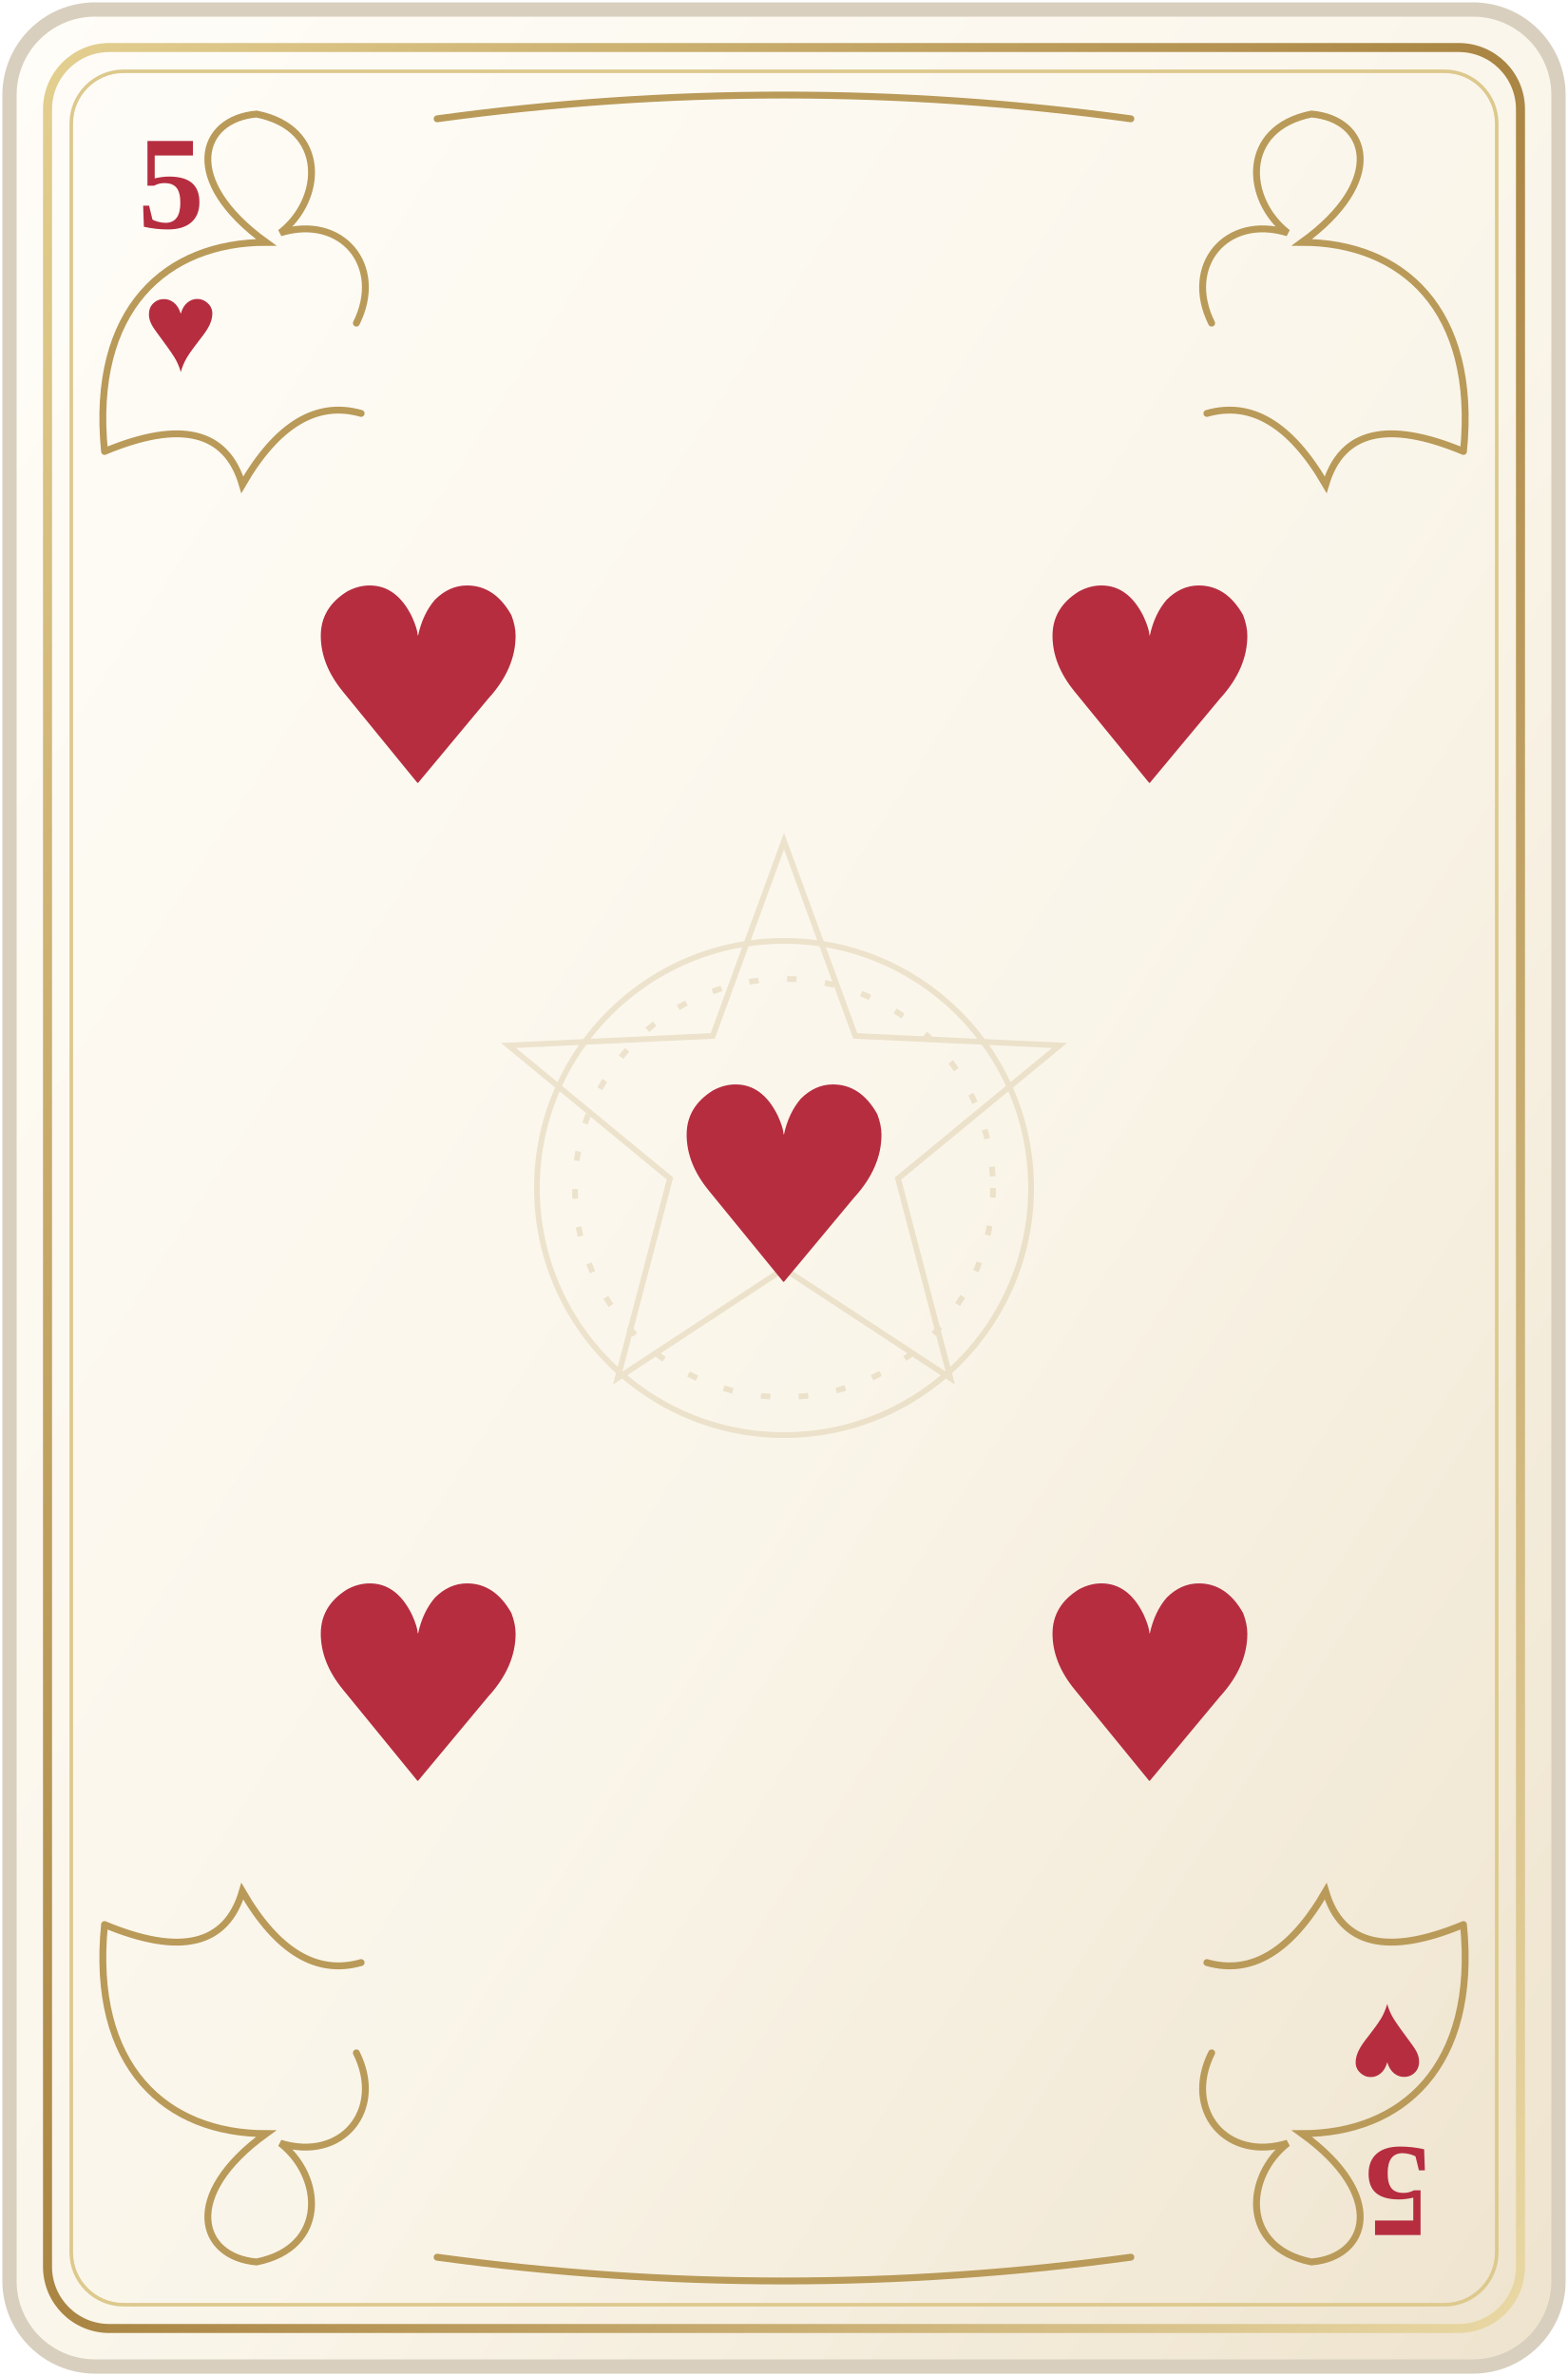
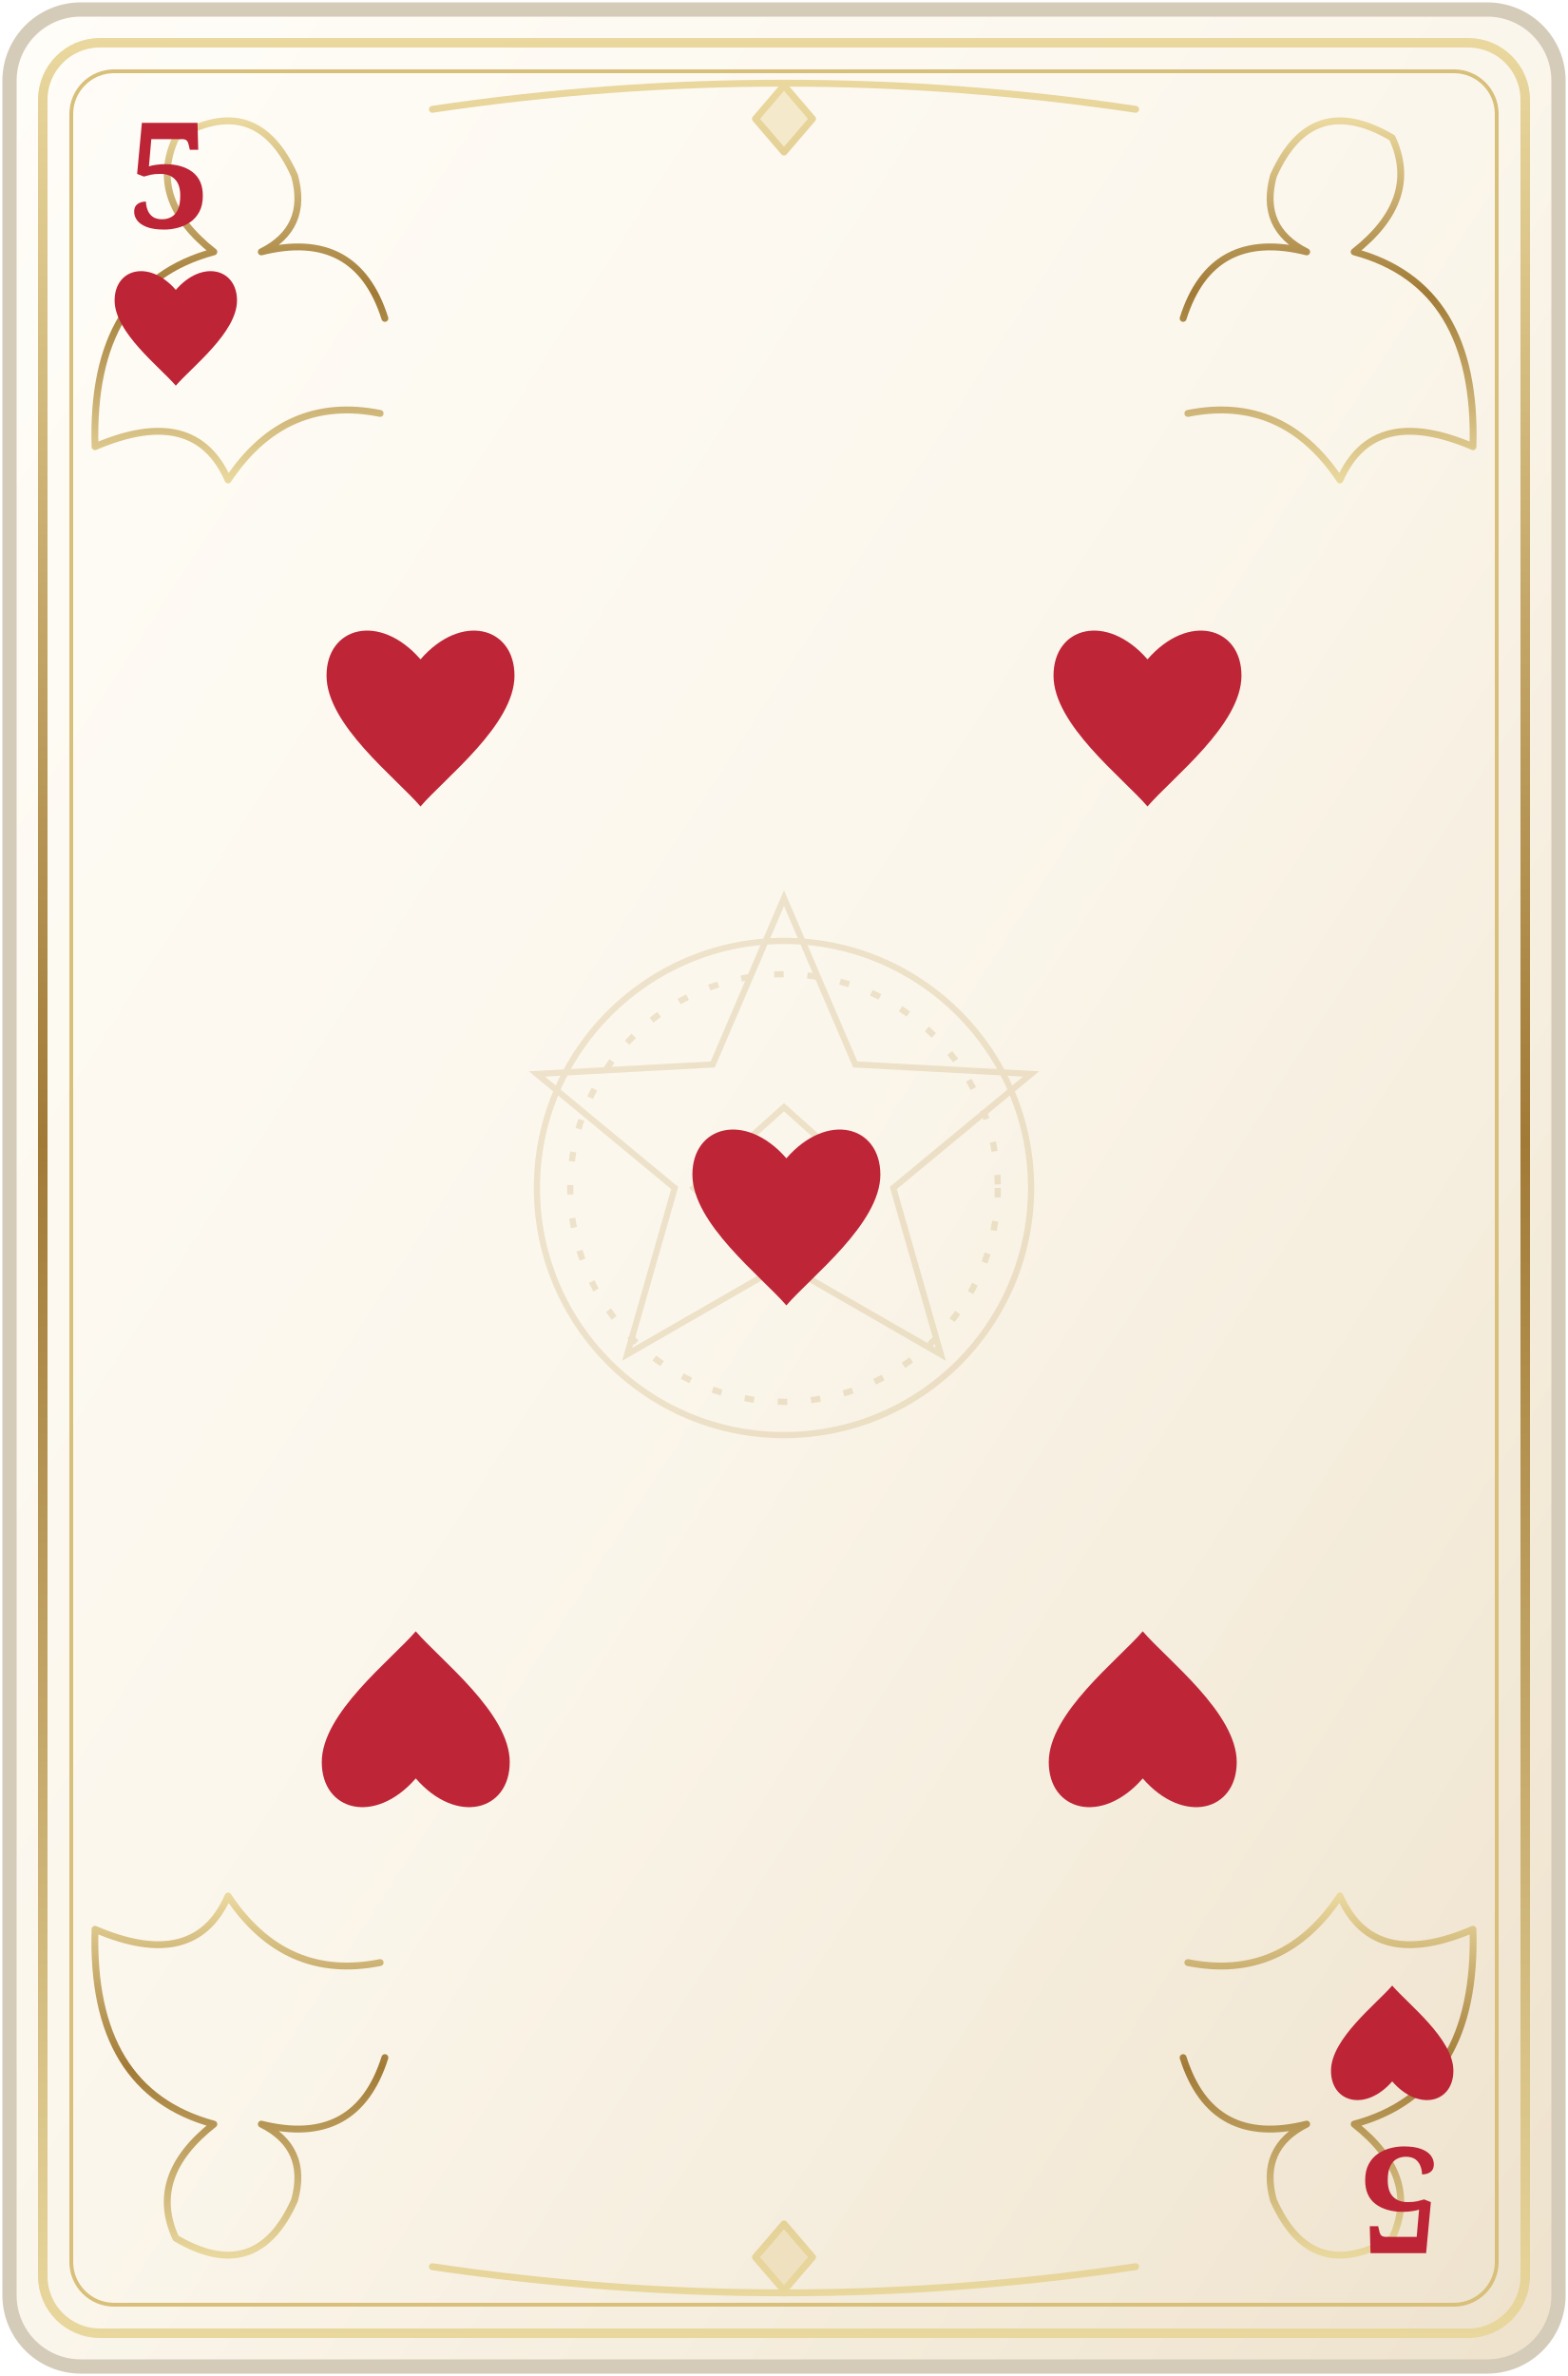
<svg xmlns="http://www.w3.org/2000/svg" width="330" height="500" viewBox="0 0 330 500">
  <defs>
    <linearGradient id="paper" x1="0" y1="0" x2="1" y2="1">
      <stop stop-color="#fffdf8" />
-       <stop offset=".56" stop-color="#faf5e9" />
-       <stop offset="1" stop-color="#eee3cd" />
+       <stop offset=".50" stop-color="#fbf6eb" />
+       <stop offset="1" stop-color="#eee2cc" />
    </linearGradient>
-     <linearGradient id="gold" x1="0" y1="0" x2="1" y2="1">
-       <stop stop-color="#e4d091" />
-       <stop offset=".5" stop-color="#a98442" />
-       <stop offset="1" stop-color="#ead9a5" />
+     <linearGradient id="goldLine" x1="0" y1="0" x2="0" y2="1">
+       <stop stop-color="#ead89e" />
+       <stop offset=".48" stop-color="#a17a36" />
+       <stop offset="1" stop-color="#e9d89e" />
    </linearGradient>
-     <linearGradient id="robeFill" x1="0" y1="0" x2="1" y2="1">
-       <stop stop-color="#d56c7a" />
-       <stop offset=".48" stop-color="#982a41" />
-       <stop offset="1" stop-color="#15222e" />
+     <linearGradient id="costume" x1="0" y1="0" x2="1" y2="1">
+       <stop stop-color="#d66c7b" />
+       <stop offset=".45" stop-color="#a6263b" />
+       <stop offset="1" stop-color="#17232b" />
    </linearGradient>
  </defs>
-   <rect x="2" y="2" width="326" height="496" rx="18" fill="url(#paper)" stroke="#d8cfbe" stroke-width="3" />
-   <rect x="10" y="10" width="310" height="480" rx="13" fill="none" stroke="url(#gold)" stroke-width="1.9" />
-   <rect x="15" y="15" width="300" height="470" rx="11" fill="none" stroke="#ddc98d" stroke-width=".75" />
-   <g fill="none" stroke="#b99a59" stroke-width="1.45" stroke-linecap="round">
-     <path d="M22 95 C19 65 35 51 56 51 C38 38 42 25 54 24 C69 27 68 42 59 49 C72 45 81 56 75 68 M22 95 Q46 85 51 102 Q62 83 76 87" />
-     <path d="M308 95 C311 65 295 51 274 51 C292 38 288 25 276 24 C261 27 262 42 271 49 C258 45 249 56 255 68 M308 95 Q284 85 279 102 Q268 83 254 87" />
-     <path d="M22 405 C19 435 35 449 56 449 C38 462 42 475 54 476 C69 473 68 458 59 451 C72 455 81 444 75 432 M22 405 Q46 415 51 398 Q62 417 76 413" />
-     <path d="M308 405 C311 435 295 449 274 449 C292 462 288 475 276 476 C261 473 262 458 271 451 C258 455 249 444 255 432 M308 405 Q284 415 279 398 Q268 417 254 413" />
-     <path d="M92 25 Q165 15 238 25 M92 475 Q165 485 238 475" />
+   <rect x="2" y="2" width="326" height="496" rx="15" fill="url(#paper)" stroke="#d5cbb9" stroke-width="3" />
+   <rect x="9" y="9" width="312" height="482" rx="12" fill="none" stroke="url(#goldLine)" stroke-width="2" />
+   <rect x="15" y="15" width="300" height="470" rx="9" fill="none" stroke="#d8bf7a" stroke-width=".8" />
+   <g fill="none" stroke="url(#goldLine)" stroke-width="1.45" stroke-linecap="round" stroke-linejoin="round">
+     <path d="M20 94 Q19 60 45 53 Q31 42 37 29 Q54 19 62 37 Q65 48 55 53 Q75 48 81 67 M20 94 Q41 85 48 101 Q60 83 80 87" />
+     <path d="M310 94 Q311 60 285 53 Q299 42 293 29 Q276 19 268 37 Q265 48 275 53 Q255 48 249 67 M310 94 Q289 85 282 101 Q270 83 250 87" />
+     <path d="M20 406 Q19 440 45 447 Q31 458 37 471 Q54 481 62 463 Q65 452 55 447 Q75 452 81 433 M20 406 Q41 415 48 399 Q60 417 80 413" />
+     <path d="M310 406 Q311 440 285 447 Q299 458 293 471 Q276 481 268 463 Q265 452 275 447 Q255 452 249 433 M310 406 Q289 415 282 399 Q270 417 250 413" />
+     <path d="M91 23 Q165 12 239 23 M91 477 Q165 488 239 477" />
+     <path d="M165 18 l6 7 -6 7 -6 -7z M165 468 l6 7 -6 7 -6 -7z" fill="#e4cc87" fill-opacity=".35" />
  </g>
-   <g font-family="Georgia,'Times New Roman',serif" font-weight="700" fill="#b62d40">
-     <text x="29" y="48" font-size="28">5</text>
-     <text x="30" y="78" font-size="27">♥</text>
-     <g transform="translate(330 500) rotate(180)">
-       <text x="29" y="48" font-size="28">5</text>
-       <text x="30" y="78" font-size="27">♥</text>
+   <g font-family="Georgia,serif" font-weight="700" fill="#bd2436">
+     <text x="27" y="48" font-size="31">5</text>
+     <g transform="translate(23 54) scale(.28)" fill="#bd2436">
+       <path d="M50 97 C38 83 4 57 4 33 C4 9 30 2 50 25 C70 2 96 9 96 33 C96 57 62 83 50 97 Z" />
    </g>
  </g>
-   <g fill="none" stroke="#b99a59" stroke-width="1.2" opacity=".22">
+   <g transform="translate(330 500) rotate(180)" font-family="Georgia,serif" font-weight="700" fill="#bd2436">
+     <text x="27" y="48" font-size="31">5</text>
+     <g transform="translate(23 55) scale(.28)" fill="#bd2436">
+       <path d="M50 97 C38 83 4 57 4 33 C4 9 30 2 50 25 C70 2 96 9 96 33 C96 57 62 83 50 97 Z" />
+     </g>
+   </g>
+   <g fill="none" stroke="#b9974c" stroke-width="1.3" opacity=".22">
    <circle cx="165" cy="250" r="52" />
-     <circle cx="165" cy="250" r="44" stroke-dasharray="2 6" />
-     <path d="M165 177 L180 218 L223 220 L189 248 L200 290 L165 267 L130 290 L141 248 L107 220 L150 218 Z" />
+     <circle cx="165" cy="250" r="45" stroke-dasharray="2 5" />
+     <path d="M165 189 L180 224 L217 226 L188 250 L198 285 L165 266 L132 285 L142 250 L113 226 L150 224 Z" />
+     <path d="M146 250 l19 -17 19 17 -19 17z" />
  </g>
-   <text x="88" y="145" text-anchor="middle" dominant-baseline="central" font-family="Georgia,serif" font-size="57" fill="#b62d40">♥</text>
-   <text x="242" y="145" text-anchor="middle" dominant-baseline="central" font-family="Georgia,serif" font-size="57" fill="#b62d40">♥</text>
-   <text x="165" y="250" text-anchor="middle" dominant-baseline="central" font-family="Georgia,serif" font-size="57" fill="#b62d40">♥</text>
-   <text x="88" y="355" text-anchor="middle" dominant-baseline="central" font-family="Georgia,serif" font-size="57" fill="#b62d40">♥</text>
-   <text x="242" y="355" text-anchor="middle" dominant-baseline="central" font-family="Georgia,serif" font-size="57" fill="#b62d40">♥</text>
+   <g transform="translate(67 128) rotate(0 21 23) scale(0.43)" opacity="0.99" fill="#bd2436">
+     <path d="M50 97 C38 83 4 57 4 33 C4 9 30 2 50 25 C70 2 96 9 96 33 C96 57 62 83 50 97 Z" />
+   </g>
+   <g transform="translate(220 128) rotate(0 21 23) scale(0.43)" opacity="0.99" fill="#bd2436">
+     <path d="M50 97 C38 83 4 57 4 33 C4 9 30 2 50 25 C70 2 96 9 96 33 C96 57 62 83 50 97 Z" />
+   </g>
+   <g transform="translate(144 233) rotate(0 21 23) scale(0.43)" opacity="0.99" fill="#bd2436">
+     <path d="M50 97 C38 83 4 57 4 33 C4 9 30 2 50 25 C70 2 96 9 96 33 C96 57 62 83 50 97 Z" />
+   </g>
+   <g transform="translate(67 339) rotate(180 21 23) scale(0.43)" opacity="0.99" fill="#bd2436">
+     <path d="M50 97 C38 83 4 57 4 33 C4 9 30 2 50 25 C70 2 96 9 96 33 C96 57 62 83 50 97 Z" />
+   </g>
+   <g transform="translate(220 339) rotate(180 21 23) scale(0.43)" opacity="0.99" fill="#bd2436">
+     <path d="M50 97 C38 83 4 57 4 33 C4 9 30 2 50 25 C70 2 96 9 96 33 C96 57 62 83 50 97 Z" />
+   </g>
</svg>
